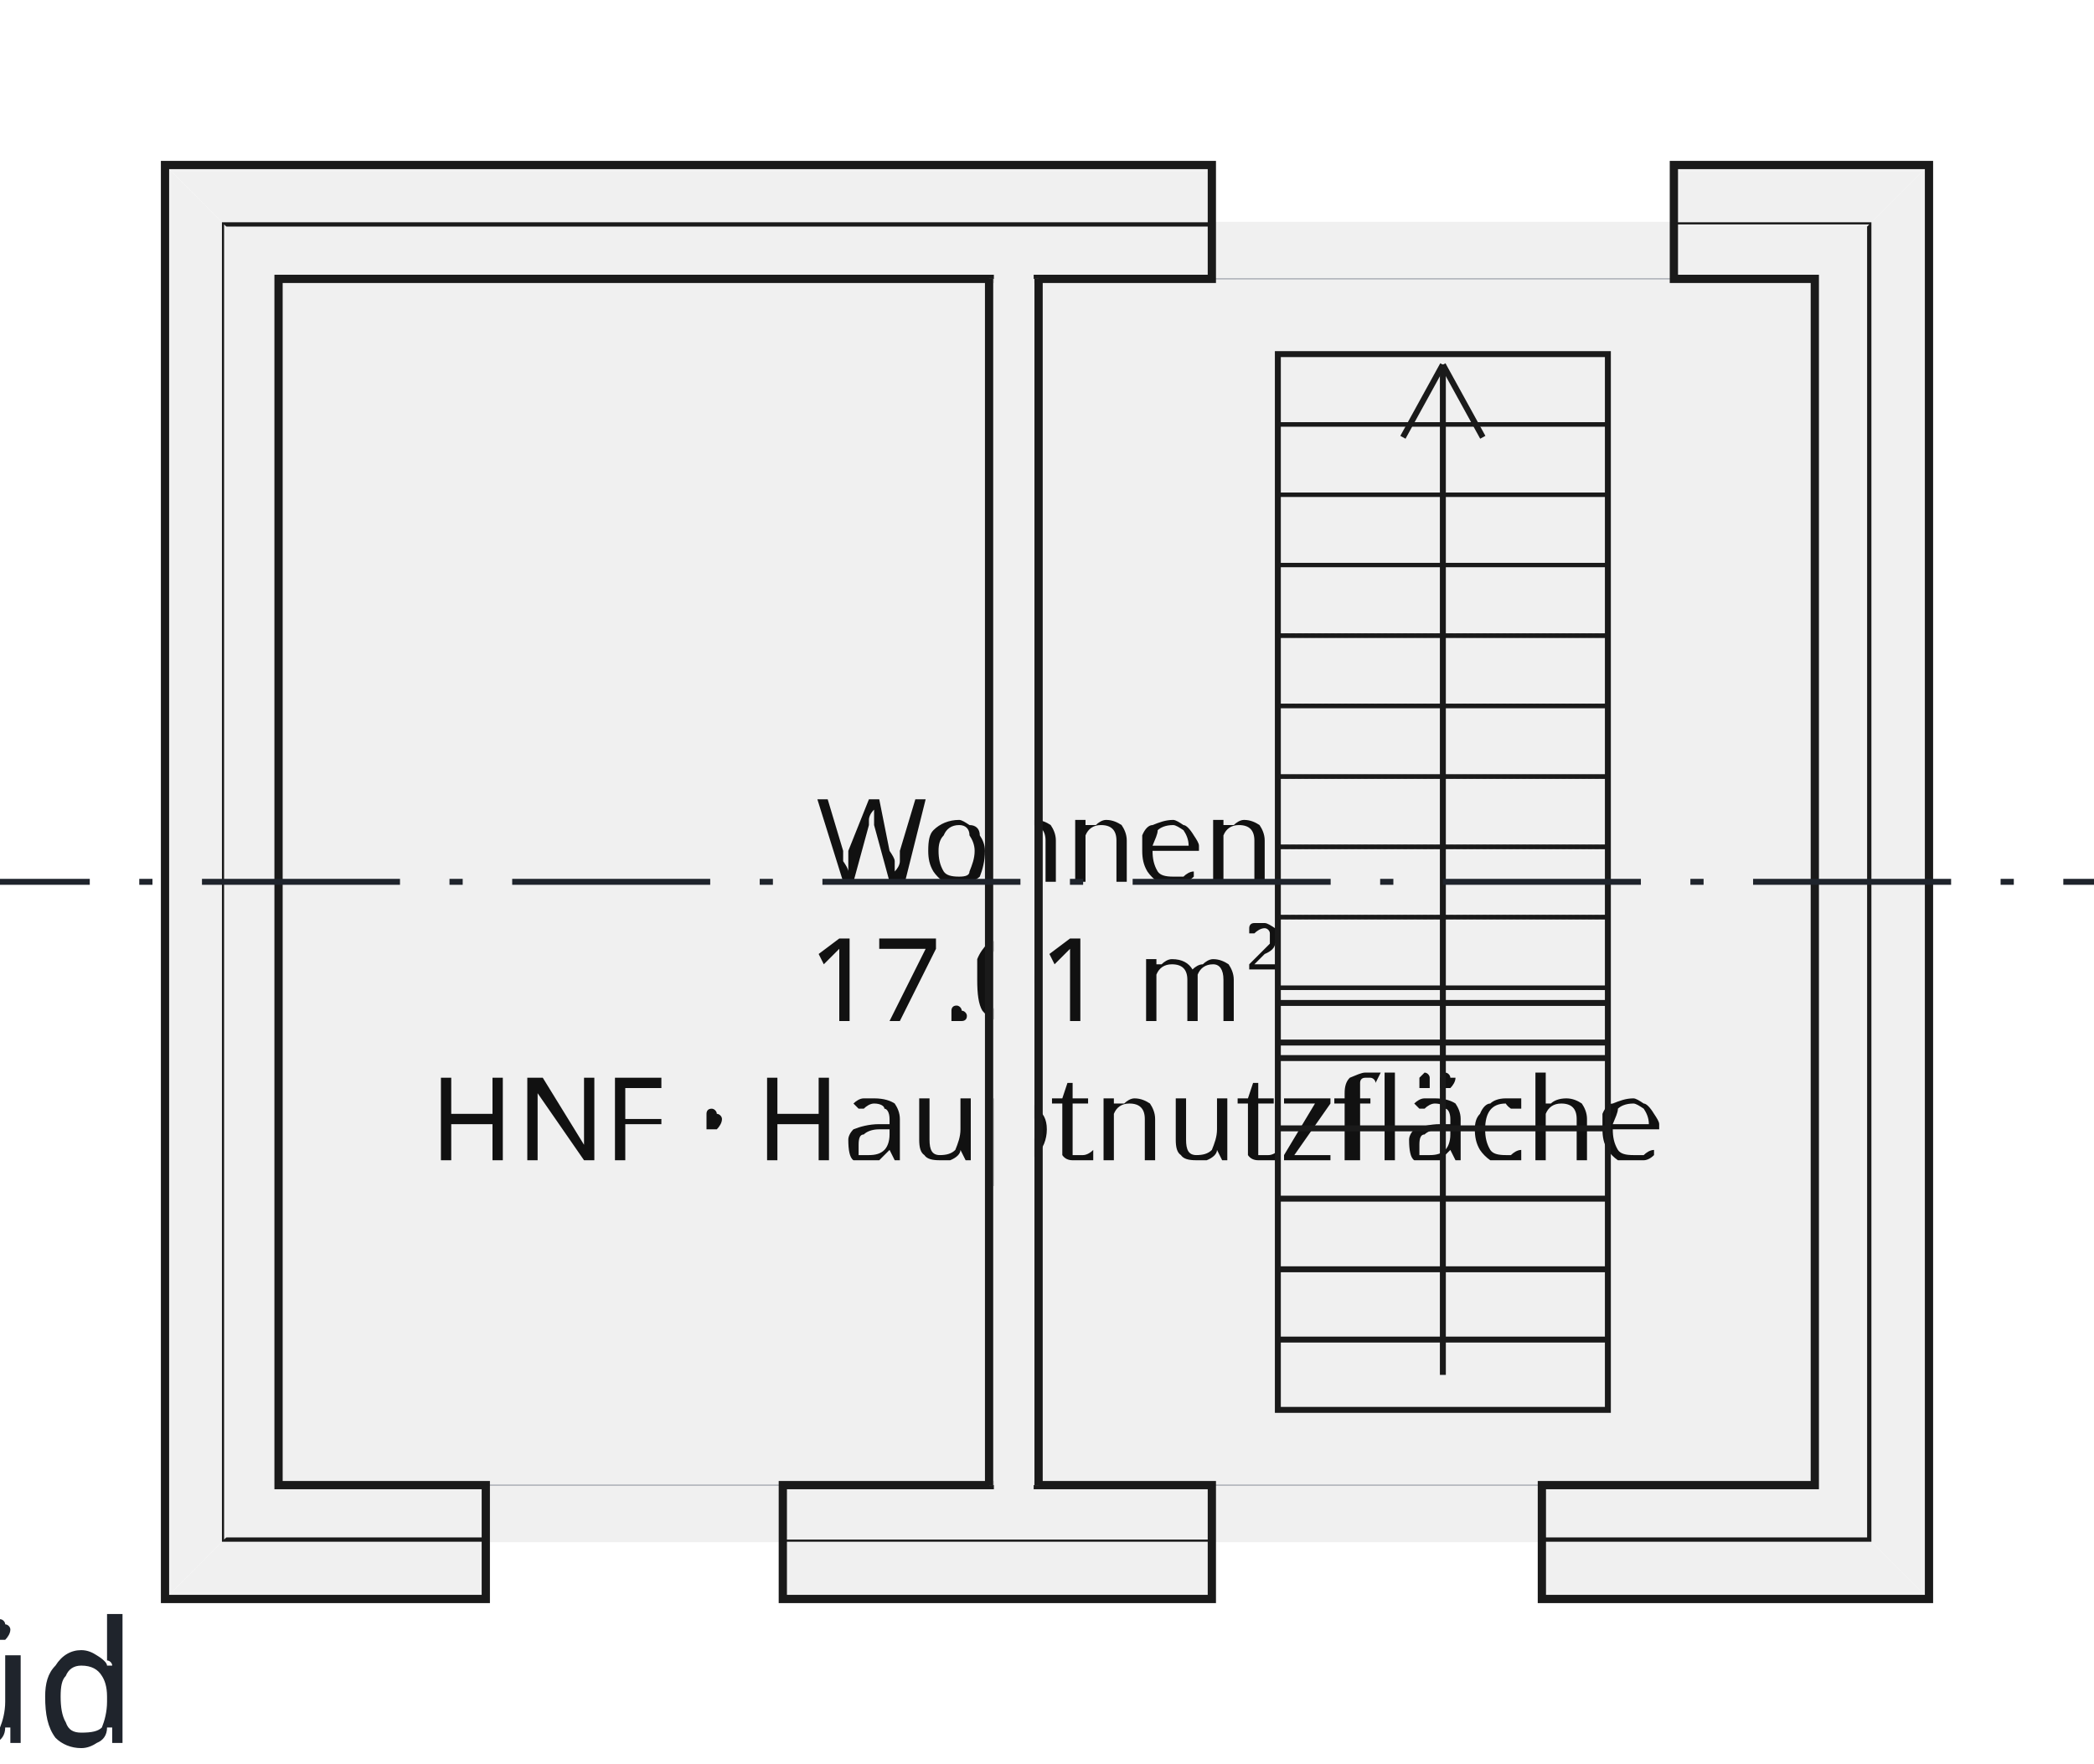
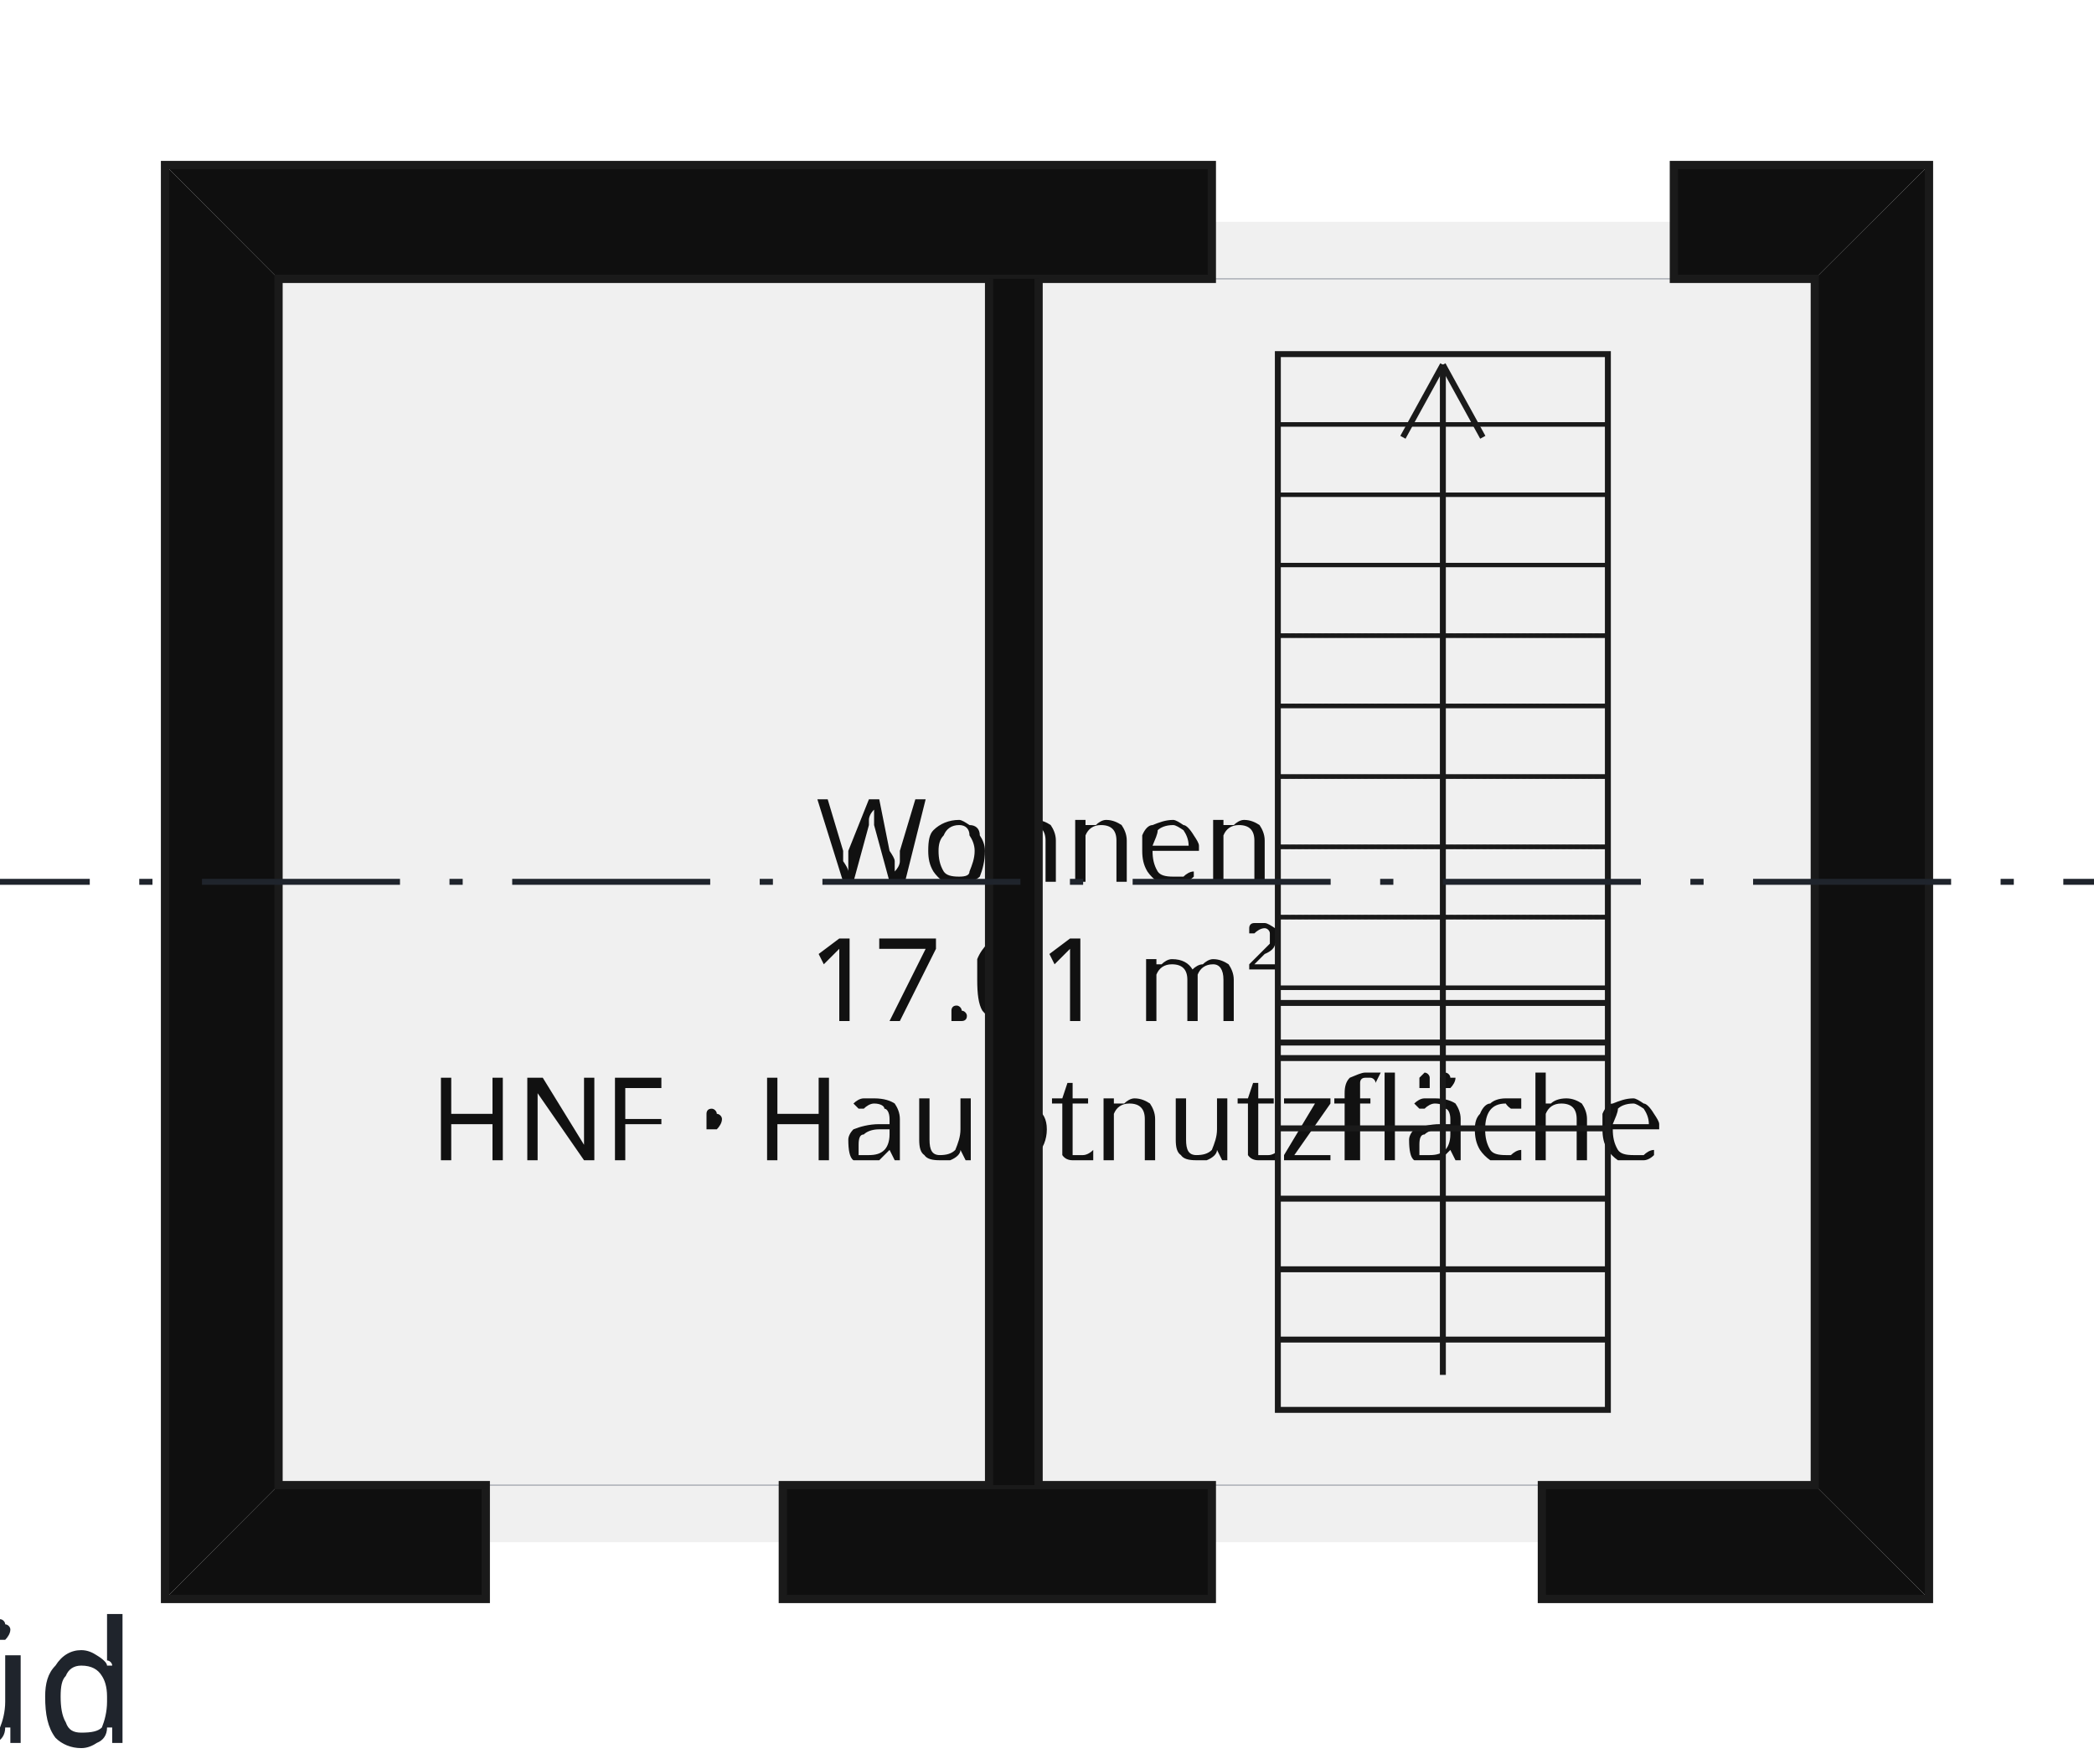
<svg xmlns="http://www.w3.org/2000/svg" viewBox="-0.672 0 6.345 5.345" width="63.45mm" height="53.45mm">
  <rect x="-0.672" y="0" width="6.345" height="5.345" fill="#ffffff" />
  <g stroke-linecap="butt" stroke-linejoin="miter" stroke-miterlimit="4">
    <polygon points="0,4.673 5,4.673 5,0.672 0,0.672" fill="#f0f0f0" stroke="none" stroke-width="0" />
    <polygon points="0.172,4.5 4.827,4.5 4.827,0.845 0.172,0.845" fill="#6b728000" stroke="#6b7280" stroke-width="0.002" />
    <text x="2.5" y="2.672" font-size="0.353" fill="#111111" font-family="sans-serif" text-anchor="middle">Wohnen</text>
    <text x="2.5" y="3.096" font-size="0.353" fill="#111111" font-family="sans-serif" text-anchor="middle">17.01 m²</text>
    <text x="2.5" y="3.519" font-size="0.353" fill="#111111" font-family="sans-serif" text-anchor="middle">HNF · Hauptnutzfläche</text>
-     <polygon points="-0.172,4.845 0.8,4.845 0.8,4.825 -0.152,4.825" fill="#f0f0f0" stroke="none" stroke-width="0" />
-     <polygon points="-0.152,4.825 0.8,4.825 0.8,4.665 0.007,4.665" fill="#f0f0f0" stroke="none" stroke-width="0" />
-     <polygon points="0.007,4.665 0.8,4.665 0.8,4.515 0.158,4.515" fill="#f0f0f0" stroke="none" stroke-width="0" />
-     <polygon points="0.158,4.515 0.8,4.515 0.8,4.5 0.172,4.5" fill="#f0f0f0" stroke="none" stroke-width="0" />
-     <polygon points="-0.172,4.845 0.8,4.845 0.8,4.5 0.172,4.5" fill="none" stroke="none" />
-     <polygon points="1.7,4.845 3,4.845 3,4.825 1.7,4.825" fill="#f0f0f0" stroke="none" stroke-width="0" />
-     <polygon points="1.7,4.825 3,4.825 3,4.665 1.7,4.665" fill="#f0f0f0" stroke="none" stroke-width="0" />
-     <line x1="1.7" y1="4.665" x2="3" y2="4.665" stroke="#1a1a1a" stroke-width="0.013" />
-     <polygon points="1.7,4.665 3,4.665 3,4.515 1.7,4.515" fill="#f0f0f0" stroke="none" stroke-width="0" />
-     <polygon points="1.7,4.515 2.34,4.515 2.34,4.5 1.7,4.5" fill="#f0f0f0" stroke="none" stroke-width="0" />
-     <polygon points="2.46,4.515 3,4.515 3,4.5 2.46,4.5" fill="#f0f0f0" stroke="none" stroke-width="0" />
-     <polygon points="1.7,4.845 3,4.845 3,4.5 1.7,4.5" fill="none" stroke="none" />
-     <polyline points="2.34,4.5 1.7,4.5 1.7,4.845 3,4.845 3,4.5 2.46,4.5" fill="none" stroke="#1a1a1a" stroke-width="0.025" />
-     <polygon points="4,4.845 5.173,4.845 5.152,4.825 4,4.825" fill="#f0f0f0" stroke="none" stroke-width="0" />
-     <polygon points="4,4.825 5.152,4.825 4.992,4.665 4,4.665" fill="#f0f0f0" stroke="none" stroke-width="0" />
-     <polygon points="4,4.665 4.992,4.665 4.843,4.515 4,4.515" fill="#f0f0f0" stroke="none" stroke-width="0" />
-     <polygon points="4,4.515 4.843,4.515 4.827,4.5 4,4.5" fill="#f0f0f0" stroke="none" stroke-width="0" />
-     <polygon points="4,4.845 5.173,4.845 4.827,4.5 4,4.5" fill="none" stroke="none" />
-     <polygon points="5.173,4.845 5.173,0.5 5.152,0.52 5.152,4.825" fill="#f0f0f0" stroke="none" stroke-width="0" />
-     <polygon points="5.152,4.825 5.152,0.52 4.992,0.68 4.992,4.665" fill="#f0f0f0" stroke="none" stroke-width="0" />
-     <polygon points="4.992,4.665 4.992,0.68 4.843,0.83 4.843,4.515" fill="#f0f0f0" stroke="none" stroke-width="0" />
-     <polygon points="4.843,4.515 4.843,0.83 4.827,0.845 4.827,4.5" fill="#f0f0f0" stroke="none" stroke-width="0" />
-     <polygon points="5.173,4.845 5.173,0.5 4.827,0.845 4.827,4.5" fill="none" stroke="none" />
-     <polygon points="5.173,0.5 4.4,0.5 4.4,0.52 5.152,0.52" fill="#f0f0f0" stroke="none" stroke-width="0" />
-     <polygon points="5.152,0.52 4.4,0.52 4.4,0.68 4.992,0.68" fill="#f0f0f0" stroke="none" stroke-width="0" />
-     <polyline points="4,4.665 4.992,4.665 4.992,0.68 4.4,0.68" fill="none" stroke="#1a1a1a" stroke-width="0.013" />
-     <polygon points="4.992,0.68 4.4,0.68 4.4,0.83 4.843,0.83" fill="#f0f0f0" stroke="none" stroke-width="0" />
-     <polygon points="4.843,0.83 4.4,0.83 4.4,0.845 4.827,0.845" fill="#f0f0f0" stroke="none" stroke-width="0" />
-     <polygon points="5.173,0.5 4.4,0.5 4.4,0.845 4.827,0.845" fill="none" stroke="none" />
+     <polygon points="-0.172,4.845 0.8,4.845 0.8,4.5 0.172,4.5" fill="#0f0f0f" stroke="none" />
+     <polygon points="1.7,4.845 3,4.845 3,4.5 1.7,4.5" fill="#0f0f0f" stroke="#1a1a1a" stroke-width="0.025" />
+     <polygon points="4,4.845 5.173,4.845 4.827,4.5 4,4.5" fill="#0f0f0f" stroke="none" />
+     <polygon points="5.173,4.845 5.173,0.5 4.827,0.845 4.827,4.5" fill="#0f0f0f" stroke="none" />
+     <polygon points="5.173,0.5 4.4,0.5 4.4,0.845 4.827,0.845" fill="#0f0f0f" stroke="none" />
    <polygon points="4.827,0.845 4.827,4.5 4,4.5 4,4.845 5.173,4.845 5.173,0.5 4.4,0.5 4.4,0.845" fill="none" stroke="#1a1a1a" stroke-width="0.025" />
-     <polygon points="3,0.5 -0.172,0.5 -0.152,0.52 3,0.52" fill="#f0f0f0" stroke="none" stroke-width="0" />
-     <polygon points="3,0.52 -0.152,0.52 0.007,0.68 3,0.68" fill="#f0f0f0" stroke="none" stroke-width="0" />
-     <polygon points="3,0.68 0.007,0.68 0.158,0.83 3,0.83" fill="#f0f0f0" stroke="none" stroke-width="0" />
-     <polygon points="3,0.83 2.46,0.83 2.46,0.845 3,0.845" fill="#f0f0f0" stroke="none" stroke-width="0" />
-     <polygon points="2.34,0.83 0.158,0.83 0.172,0.845 2.34,0.845" fill="#f0f0f0" stroke="none" stroke-width="0" />
-     <polygon points="3,0.5 -0.172,0.5 0.172,0.845 3,0.845" fill="none" stroke="none" />
-     <polygon points="-0.172,0.5 -0.172,4.845 -0.152,4.825 -0.152,0.52" fill="#f0f0f0" stroke="none" stroke-width="0" />
-     <polygon points="-0.152,0.52 -0.152,4.825 0.007,4.665 0.007,0.68" fill="#f0f0f0" stroke="none" stroke-width="0" />
-     <polyline points="3,0.68 0.007,0.68 0.007,4.665 0.8,4.665" fill="none" stroke="#1a1a1a" stroke-width="0.013" />
-     <polygon points="0.007,0.68 0.007,4.665 0.158,4.515 0.158,0.83" fill="#f0f0f0" stroke="none" stroke-width="0" />
-     <polygon points="0.158,0.83 0.158,4.515 0.172,4.5 0.172,0.845" fill="#f0f0f0" stroke="none" stroke-width="0" />
-     <polygon points="-0.172,0.5 -0.172,4.845 0.172,4.5 0.172,0.845" fill="none" stroke="none" />
-     <polyline points="2.46,0.845 3,0.845 3,0.5 -0.172,0.5 -0.172,4.845 0.8,4.845 0.8,4.5 0.172,4.5 0.172,0.845 2.34,0.845" fill="none" stroke="#1a1a1a" stroke-width="0.025" />
-     <polygon points="2.475,4.5 2.475,0.845 2.46,0.845 2.46,4.5" fill="#f0f0f0" stroke="none" stroke-width="0" />
-     <polygon points="2.46,4.515 2.46,0.83 2.34,0.83 2.34,4.515" fill="#f0f0f0" stroke="none" stroke-width="0" />
-     <polygon points="2.34,4.5 2.34,0.845 2.325,0.845 2.325,4.5" fill="#f0f0f0" stroke="none" stroke-width="0" />
-     <polygon points="2.475,4.5 2.475,0.845 2.325,0.845 2.325,4.5" fill="none" stroke="none" />
+     <polygon points="3,0.5 -0.172,0.5 0.172,0.845 3,0.845" fill="#0f0f0f" stroke="none" />
+     <polygon points="-0.172,0.5 -0.172,4.845 0.172,4.5 0.172,0.845" fill="#0f0f0f" stroke="none" />
+     <polygon points="0.172,0.845 3,0.845 3,0.5 -0.172,0.5 -0.172,4.845 0.8,4.845 0.8,4.5 0.172,4.5" fill="none" stroke="#1a1a1a" stroke-width="0.025" />
+     <polygon points="2.475,4.5 2.475,0.845 2.325,0.845 2.325,4.5" fill="#0f0f0f" stroke="none" />
    <line x1="2.475" y1="4.5" x2="2.475" y2="0.845" stroke="#1a1a1a" stroke-width="0.025" />
    <line x1="2.325" y1="0.845" x2="2.325" y2="4.5" stroke="#1a1a1a" stroke-width="0.025" />
    <polygon points="3.2,4.272 3.2,4.059 4.2,4.059 4.2,4.272" fill="none" stroke="#1a1a1a" stroke-width="0.013" />
    <line x1="3.2" y1="4.059" x2="4.2" y2="4.059" stroke="#1a1a1a" stroke-width="0.018" />
    <polygon points="3.2,4.059 3.2,3.846 4.2,3.846 4.2,4.059" fill="none" stroke="#1a1a1a" stroke-width="0.013" />
    <line x1="3.2" y1="3.846" x2="4.2" y2="3.846" stroke="#1a1a1a" stroke-width="0.018" />
    <polygon points="3.2,3.846 3.2,3.632 4.2,3.632 4.2,3.846" fill="none" stroke="#1a1a1a" stroke-width="0.013" />
    <line x1="3.2" y1="3.632" x2="4.2" y2="3.632" stroke="#1a1a1a" stroke-width="0.018" />
    <polygon points="3.2,3.632 3.2,3.419 4.2,3.419 4.2,3.632" fill="none" stroke="#1a1a1a" stroke-width="0.013" />
    <line x1="3.2" y1="3.419" x2="4.2" y2="3.419" stroke="#1a1a1a" stroke-width="0.018" />
    <polygon points="3.2,3.419 3.2,3.206 4.2,3.206 4.2,3.419" fill="none" stroke="#1a1a1a" stroke-width="0.013" />
    <line x1="3.2" y1="3.206" x2="4.2" y2="3.206" stroke="#1a1a1a" stroke-width="0.018" />
    <polygon points="3.2,3.206 3.2,2.993 4.2,2.993 4.2,3.206" fill="none" stroke="#1a1a1a" stroke-width="0.013" />
    <line x1="3.2" y1="2.993" x2="4.2" y2="2.993" stroke="#1a1a1a" stroke-width="0.011" stroke-dasharray="0.012 0.008" />
    <polygon points="3.2,2.993 3.2,2.779 4.2,2.779 4.2,2.993" fill="none" stroke="#1a1a1a" stroke-width="0.013" />
    <line x1="3.2" y1="2.779" x2="4.2" y2="2.779" stroke="#1a1a1a" stroke-width="0.011" stroke-dasharray="0.012 0.008" />
    <polygon points="3.2,2.779 3.2,2.566 4.2,2.566 4.2,2.779" fill="none" stroke="#1a1a1a" stroke-width="0.013" />
    <line x1="3.2" y1="2.566" x2="4.2" y2="2.566" stroke="#1a1a1a" stroke-width="0.011" stroke-dasharray="0.012 0.008" />
    <polygon points="3.2,2.566 3.2,2.353 4.2,2.353 4.2,2.566" fill="none" stroke="#1a1a1a" stroke-width="0.013" />
    <line x1="3.2" y1="2.353" x2="4.2" y2="2.353" stroke="#1a1a1a" stroke-width="0.011" stroke-dasharray="0.012 0.008" />
    <polygon points="3.2,2.353 3.2,2.139 4.2,2.139 4.2,2.353" fill="none" stroke="#1a1a1a" stroke-width="0.013" />
    <line x1="3.2" y1="2.139" x2="4.2" y2="2.139" stroke="#1a1a1a" stroke-width="0.011" stroke-dasharray="0.012 0.008" />
    <polygon points="3.2,2.139 3.2,1.926 4.2,1.926 4.2,2.139" fill="none" stroke="#1a1a1a" stroke-width="0.013" />
    <line x1="3.2" y1="1.926" x2="4.2" y2="1.926" stroke="#1a1a1a" stroke-width="0.011" stroke-dasharray="0.012 0.008" />
    <polygon points="3.2,1.926 3.2,1.712 4.2,1.712 4.2,1.926" fill="none" stroke="#1a1a1a" stroke-width="0.013" />
    <line x1="3.2" y1="1.712" x2="4.2" y2="1.712" stroke="#1a1a1a" stroke-width="0.011" stroke-dasharray="0.012 0.008" />
    <polygon points="3.2,1.712 3.2,1.499 4.2,1.499 4.2,1.712" fill="none" stroke="#1a1a1a" stroke-width="0.013" />
    <line x1="3.2" y1="1.499" x2="4.2" y2="1.499" stroke="#1a1a1a" stroke-width="0.011" stroke-dasharray="0.012 0.008" />
    <polygon points="3.2,1.499 3.2,1.286 4.2,1.286 4.2,1.499" fill="none" stroke="#1a1a1a" stroke-width="0.013" />
    <line x1="3.2" y1="1.286" x2="4.2" y2="1.286" stroke="#1a1a1a" stroke-width="0.011" stroke-dasharray="0.012 0.008" />
    <polygon points="3.2,1.286 3.2,1.073 4.2,1.073 4.2,1.286" fill="none" stroke="#1a1a1a" stroke-width="0.013" />
    <line x1="3.2" y1="1.073" x2="4.2" y2="1.073" stroke="#1a1a1a" stroke-width="0.011" stroke-dasharray="0.012 0.008" />
    <line x1="3.2" y1="3.039" x2="4.2" y2="3.039" stroke="#1a1a1a" stroke-width="0.018" />
    <line x1="3.2" y1="3.159" x2="4.2" y2="3.159" stroke="#1a1a1a" stroke-width="0.018" />
    <line x1="3.7" y1="4.166" x2="3.7" y2="1.105" stroke="#1a1a1a" stroke-width="0.018" />
    <line x1="3.579" y1="1.325" x2="3.7" y2="1.105" stroke="#1a1a1a" stroke-width="0.018" />
    <line x1="3.821" y1="1.325" x2="3.7" y2="1.105" stroke="#1a1a1a" stroke-width="0.018" />
    <polygon points="3.2,4.272 4.2,4.272 4.2,1.073 3.2,1.073" fill="none" stroke="#1a1a1a" stroke-width="0.018" />
    <line x1="-1" y1="2.672" x2="6" y2="2.672" stroke="#1f242c" stroke-width="0.018" stroke-dasharray="0.6 0.15 0.04 0.15" />
    <polyline points="-1,2.973 -1,2.373 -1,1.772" fill="none" stroke="#1f242c" stroke-width="0.025" />
    <line x1="-1" y1="1.772" x2="-0.85" y2="2.013" stroke="#1f242c" stroke-width="0.025" />
    <line x1="-1" y1="1.772" x2="-1.15" y2="2.013" stroke="#1f242c" stroke-width="0.025" />
    <text x="-1.15" y="1.282" font-size="0.5" fill="#1f242c" font-family="sans-serif" transform="rotate(0 -1.15 1.2825)">A</text>
    <polyline points="6,2.973 6,2.373 6,1.772" fill="none" stroke="#1f242c" stroke-width="0.025" />
    <line x1="6" y1="1.772" x2="6.15" y2="2.013" stroke="#1f242c" stroke-width="0.025" />
    <line x1="6" y1="1.772" x2="5.85" y2="2.013" stroke="#1f242c" stroke-width="0.025" />
    <text x="5.85" y="1.282" font-size="0.5" fill="#1f242c" font-family="sans-serif" transform="rotate(0 5.85 1.2825)">A</text>
    <polygon points="-1,2.373 6,2.373 6,2.973 -1,2.973" fill="none" stroke="none" stroke-width="0" />
    <line x1="-1" y1="6.673" x2="6" y2="6.673" stroke="#1f242c" stroke-width="0.018" stroke-dasharray="0.6 0.15 0.04 0.15" />
    <polyline points="-1,6.973 -1,6.372 -1,5.772" fill="none" stroke="#1f242c" stroke-width="0.025" />
    <line x1="-1" y1="5.772" x2="-0.85" y2="6.013" stroke="#1f242c" stroke-width="0.025" />
    <line x1="-1" y1="5.772" x2="-1.15" y2="6.013" stroke="#1f242c" stroke-width="0.025" />
    <text x="-1.15" y="5.282" font-size="0.5" fill="#1f242c" font-family="sans-serif" transform="rotate(0 -1.15 5.2825)">Süd</text>
    <polyline points="6,6.973 6,6.372 6,5.772" fill="none" stroke="#1f242c" stroke-width="0.025" />
    <line x1="6" y1="5.772" x2="6.15" y2="6.013" stroke="#1f242c" stroke-width="0.025" />
    <line x1="6" y1="5.772" x2="5.85" y2="6.013" stroke="#1f242c" stroke-width="0.025" />
    <text x="5.85" y="5.282" font-size="0.5" fill="#1f242c" font-family="sans-serif" transform="rotate(0 5.85 5.2825)">Süd</text>
    <polygon points="-1,6.372 6,6.372 6,6.973 -1,6.973" fill="none" stroke="none" stroke-width="0" />
  </g>
</svg>
